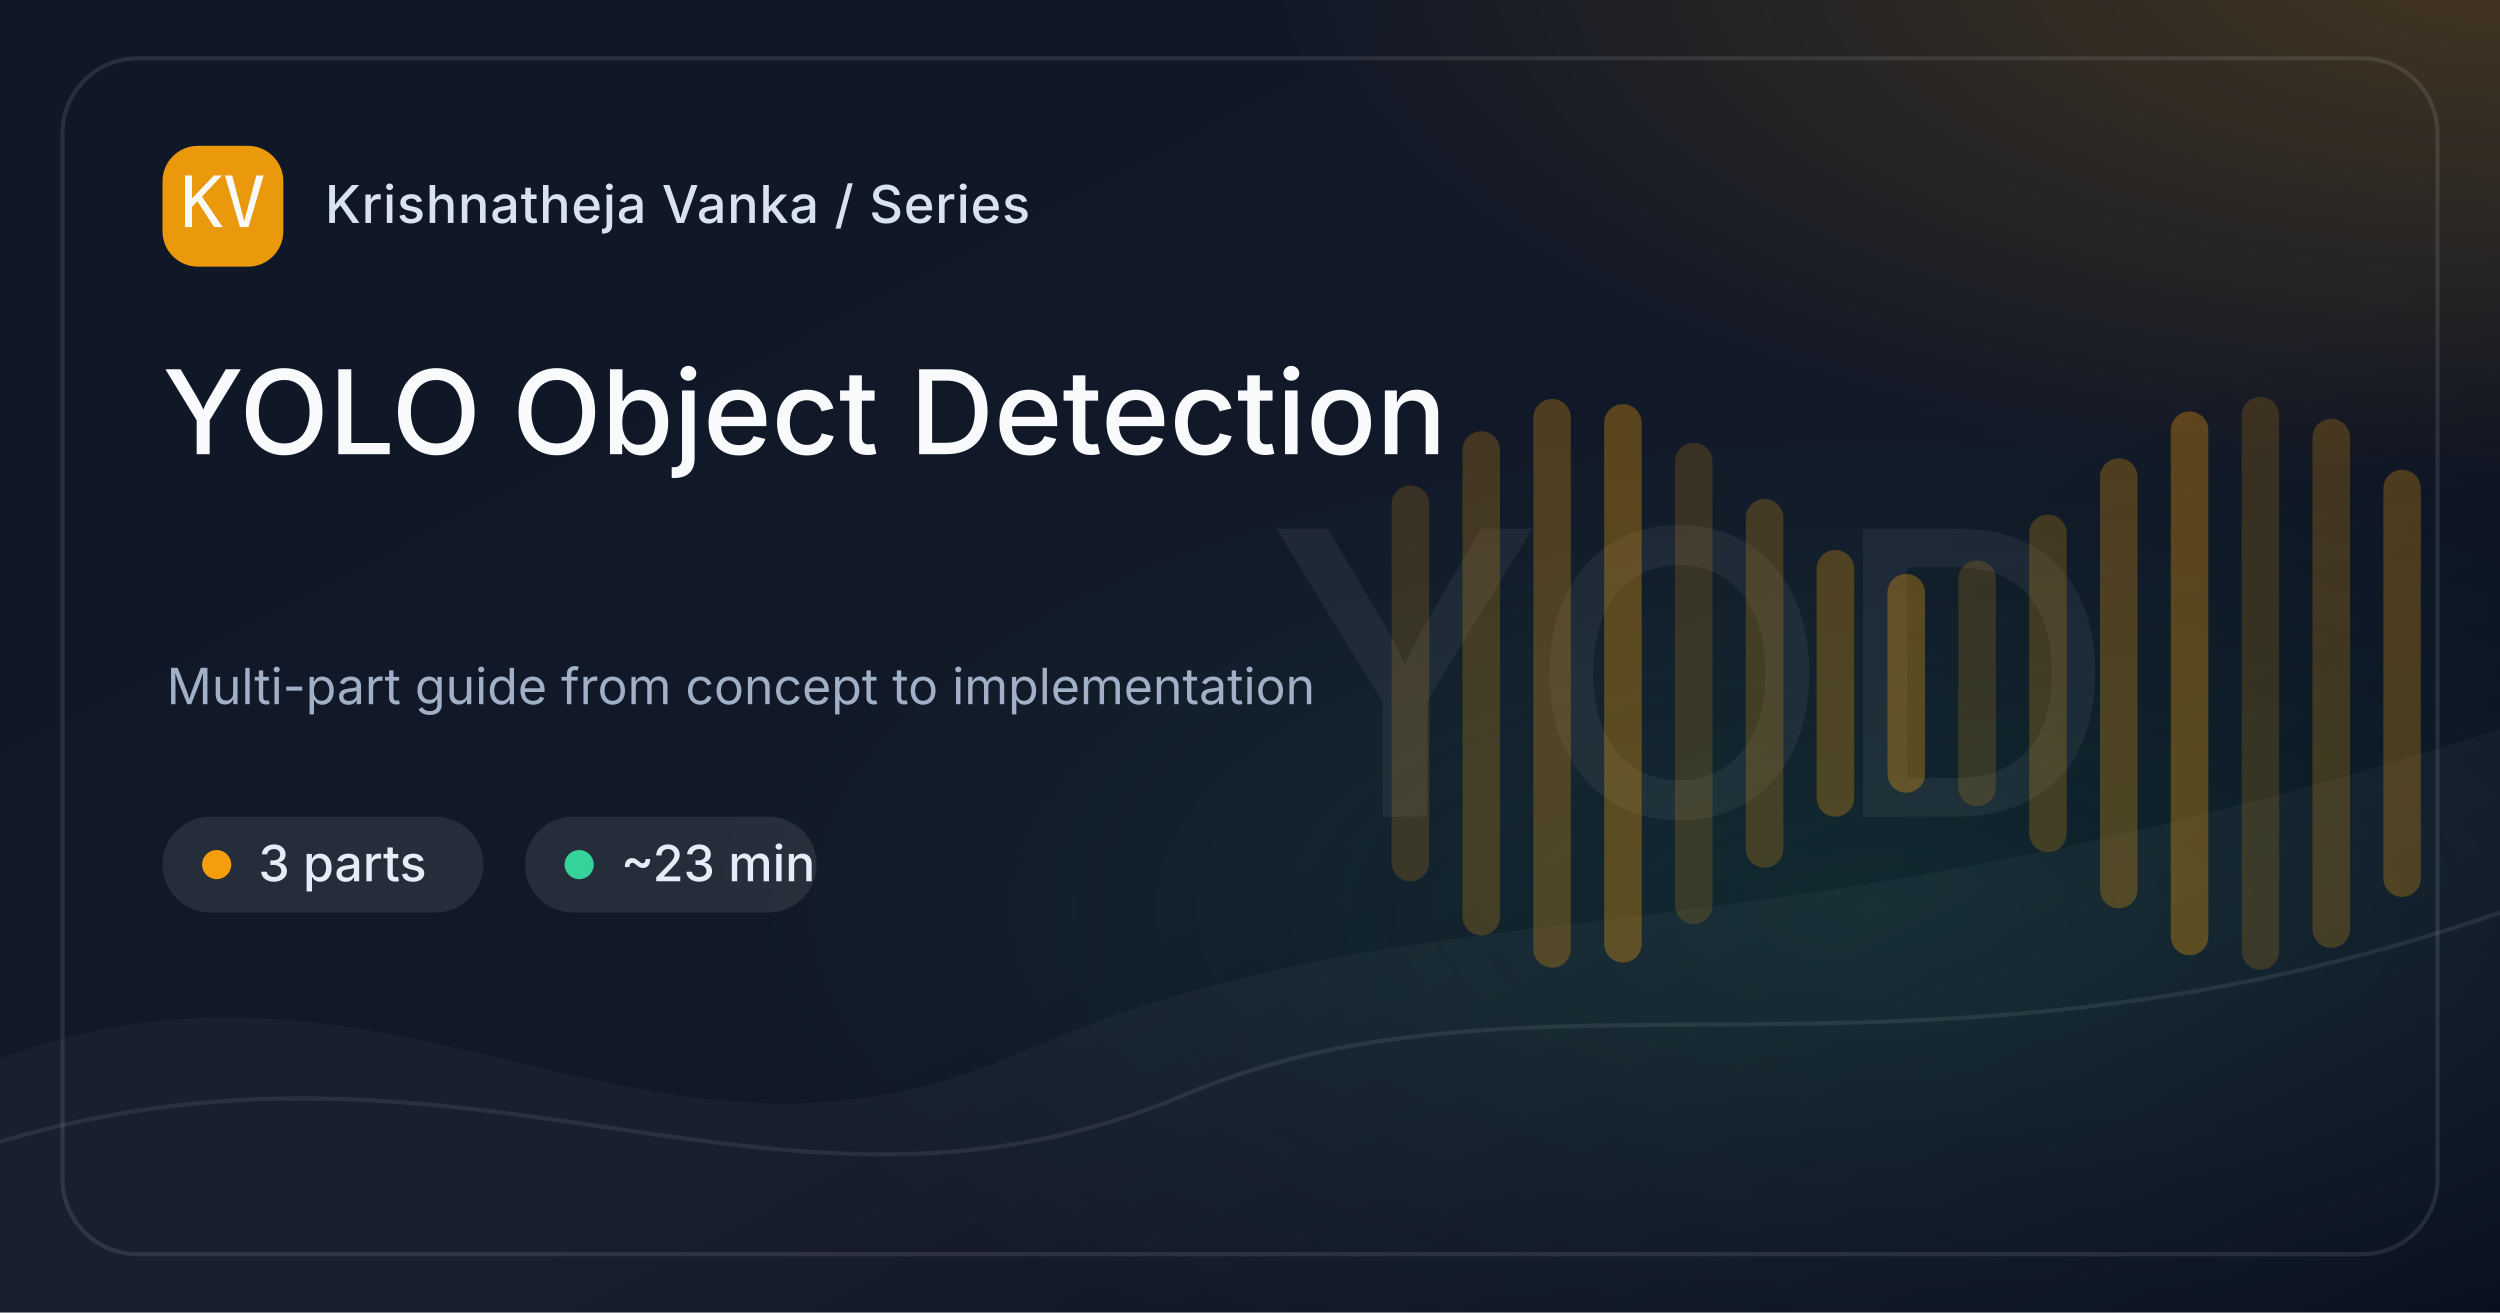
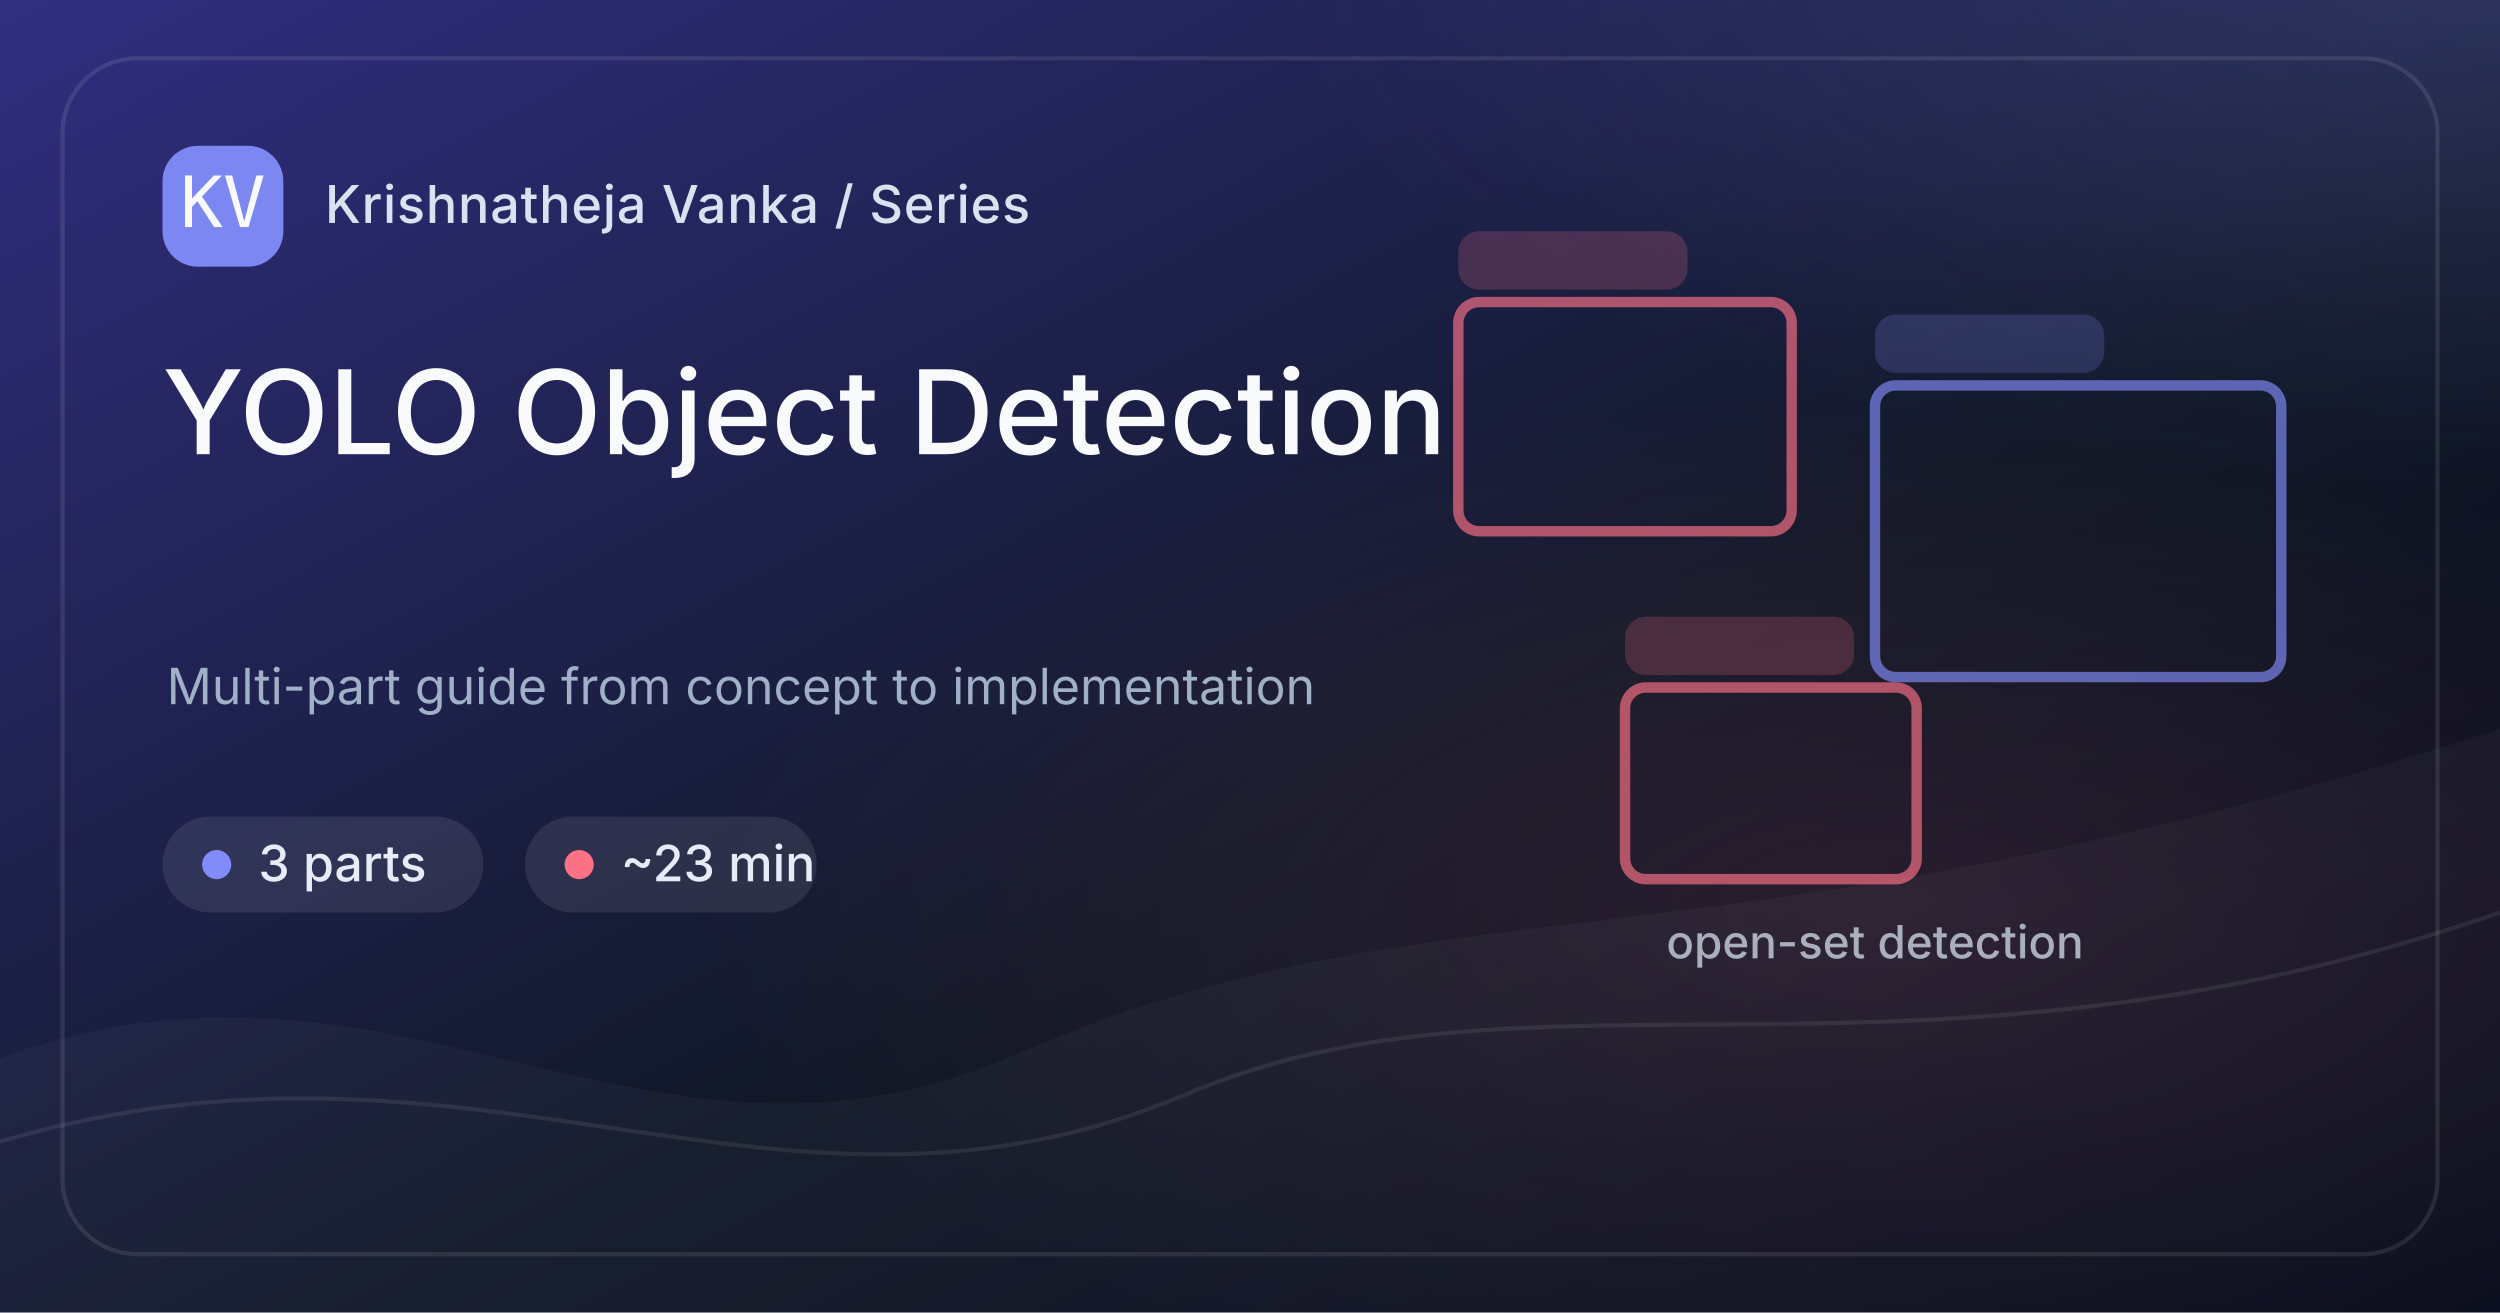
<svg xmlns="http://www.w3.org/2000/svg" width="1200" height="630" viewBox="0 0 1200 630">
  <defs>
    <linearGradient id="bg-yolo-object-detection" x1="0" y1="0" x2="1" y2="1">
-       <stop offset="0%" stop-color="#101828" />
+       <stop offset="0%" stop-color="#312E81" />
      <stop offset="58%" stop-color="#111827" />
      <stop offset="100%" stop-color="#020617" />
    </linearGradient>
    <radialGradient id="glow-a-yolo-object-detection" cx="50%" cy="50%" r="50%">
-       <stop offset="0%" stop-color="#F59E0B" stop-opacity=".65" />
-       <stop offset="100%" stop-color="#F59E0B" stop-opacity="0" />
+       <stop offset="0%" stop-color="#818CF8" stop-opacity=".65" />
+       <stop offset="100%" stop-color="#818CF8" stop-opacity="0" />
    </radialGradient>
    <radialGradient id="glow-b-yolo-object-detection" cx="50%" cy="50%" r="50%">
-       <stop offset="0%" stop-color="#34D399" stop-opacity=".42" />
-       <stop offset="100%" stop-color="#34D399" stop-opacity="0" />
+       <stop offset="0%" stop-color="#FB7185" stop-opacity=".42" />
+       <stop offset="100%" stop-color="#FB7185" stop-opacity="0" />
    </radialGradient>
    <style>
      .brand { font: 500 25px Inter, ui-sans-serif, system-ui, -apple-system, BlinkMacSystemFont, "Segoe UI", sans-serif; fill: #D8E2F1; letter-spacing: .4px; }
      .chip { font: 500 24px Inter, ui-sans-serif, system-ui, sans-serif; fill: #E5EDF8; }
      .title { font: 500 56px Inter, ui-sans-serif, system-ui, sans-serif; fill: #F8FAFC; letter-spacing: 0; }
      .caption { font: 400 24px Inter, ui-sans-serif, system-ui, sans-serif; fill: #9FB0C7; }
      .mono { font: 500 34px ui-monospace, SFMono-Regular, Menlo, Consolas, monospace; fill: #F8FAFC; }
-       .mark { font: 500 190px Inter, ui-sans-serif, system-ui, sans-serif; fill: #F8FAFC; opacity: .055; letter-spacing: 0; }
+       .mini { font: 500 18px Inter, ui-sans-serif, system-ui, sans-serif; fill: #E5EDF8; }
+       .diagram { font: 500 22px Inter, ui-sans-serif, system-ui, sans-serif; fill: #D8E2F1; opacity: .86; }
+       .code { font: 500 24px ui-monospace, SFMono-Regular, Menlo, Consolas, monospace; fill: #D8E2F1; opacity: .88; }
    </style>
  </defs>
  <rect width="1200" height="630" fill="url(#bg-yolo-object-detection)" />
  <rect x="0" y="0" width="1200" height="630" fill="url(#glow-a-yolo-object-detection)" opacity=".35" transform="translate(610 -280) scale(1.0 .82)" />
  <rect x="0" y="0" width="1200" height="630" fill="url(#glow-b-yolo-object-detection)" opacity=".28" transform="translate(330 190) scale(.95 .78)" />
  <path d="M0 508 C190 438, 310 584, 488 506 C690 418, 820 472, 1200 350 L1200 630 L0 630 Z" fill="#FFFFFF" opacity=".035" />
  <path d="M0 548 C230 480, 375 608, 570 525 C735 455, 920 535, 1200 438" stroke="#FFFFFF" stroke-opacity=".08" stroke-width="2" fill="none" />
-   <text x="812" y="392" text-anchor="middle" class="mark">YOD</text>
  <g opacity=".85">
-     <rect x="668" y="233.0" width="18" height="190" rx="9" fill="#F59E0B" opacity="0.20" />
-     <rect x="702" y="207.0" width="18" height="242" rx="9" fill="#F59E0B" opacity="0.26" />
-     <rect x="736" y="191.5" width="18" height="273" rx="9" fill="#F59E0B" opacity="0.32" />
-     <rect x="770" y="194.0" width="18" height="268" rx="9" fill="#F59E0B" opacity="0.38" />
-     <rect x="804" y="212.5" width="18" height="231" rx="9" fill="#F59E0B" opacity="0.20" />
-     <rect x="838" y="239.5" width="18" height="177" rx="9" fill="#F59E0B" opacity="0.26" />
-     <rect x="872" y="264.0" width="18" height="128" rx="9" fill="#F59E0B" opacity="0.32" />
-     <rect x="906" y="275.5" width="18" height="105" rx="9" fill="#F59E0B" opacity="0.38" />
-     <rect x="940" y="269.0" width="18" height="118" rx="9" fill="#F59E0B" opacity="0.20" />
-     <rect x="974" y="247.0" width="18" height="162" rx="9" fill="#F59E0B" opacity="0.26" />
-     <rect x="1008" y="220.0" width="18" height="216" rx="9" fill="#F59E0B" opacity="0.32" />
-     <rect x="1042" y="197.5" width="18" height="261" rx="9" fill="#F59E0B" opacity="0.38" />
-     <rect x="1076" y="190.5" width="18" height="275" rx="9" fill="#F59E0B" opacity="0.20" />
-     <rect x="1110" y="201.0" width="18" height="254" rx="9" fill="#F59E0B" opacity="0.26" />
-     <rect x="1144" y="225.5" width="18" height="205" rx="9" fill="#F59E0B" opacity="0.32" />
+     <rect x="700" y="145" width="160" height="110" rx="10" fill="none" stroke="#FB7185" stroke-width="5" opacity=".78" />
+     <rect x="700" y="111" width="110" height="28" rx="10" fill="#FB7185" opacity=".24" />
+     <rect x="900" y="185" width="195" height="140" rx="10" fill="none" stroke="#818CF8" stroke-width="5" opacity=".78" />
+     <rect x="900" y="151" width="110" height="28" rx="10" fill="#818CF8" opacity=".24" />
+     <rect x="780" y="330" width="140" height="92" rx="10" fill="none" stroke="#FB7185" stroke-width="5" opacity=".78" />
+     <rect x="780" y="296" width="110" height="28" rx="10" fill="#FB7185" opacity=".24" />
+     <text x="900" y="460" text-anchor="middle" class="diagram">open-set detection</text>
  </g>
  <rect x="30" y="28" width="1140" height="574" rx="36" fill="none" stroke="#FFFFFF" stroke-opacity=".10" stroke-width="2" />
  <g transform="translate(78 70)">
-     <rect width="58" height="58" rx="17" fill="#F59E0B" opacity=".95" />
+     <rect width="58" height="58" rx="17" fill="#818CF8" opacity=".95" />
    <text x="29" y="39" text-anchor="middle" class="mono">KV</text>
    <text x="78" y="37" class="brand">Krishnatheja Vanka / Series</text>
  </g>
  <g transform="translate(78 392)">
    <rect x="0" y="0" width="154" height="46" rx="23" fill="#FFFFFF" opacity=".09" />
-     <circle cx="26" cy="23" r="7" fill="#F59E0B" />
+     <circle cx="26" cy="23" r="7" fill="#818CF8" />
    <text x="46" y="31" class="chip">3 parts</text>
    <rect x="174" y="0" width="140" height="46" rx="23" fill="#FFFFFF" opacity=".09" />
-     <circle cx="200" cy="23" r="7" fill="#34D399" />
+     <circle cx="200" cy="23" r="7" fill="#FB7185" />
    <text x="220" y="31" class="chip">~23 min</text>
  </g>
  <text x="78" y="218" class="title">YOLO Object Detection</text>
  <text x="80" y="338" class="caption">Multi-part guide from concept to implementation</text>
</svg>
